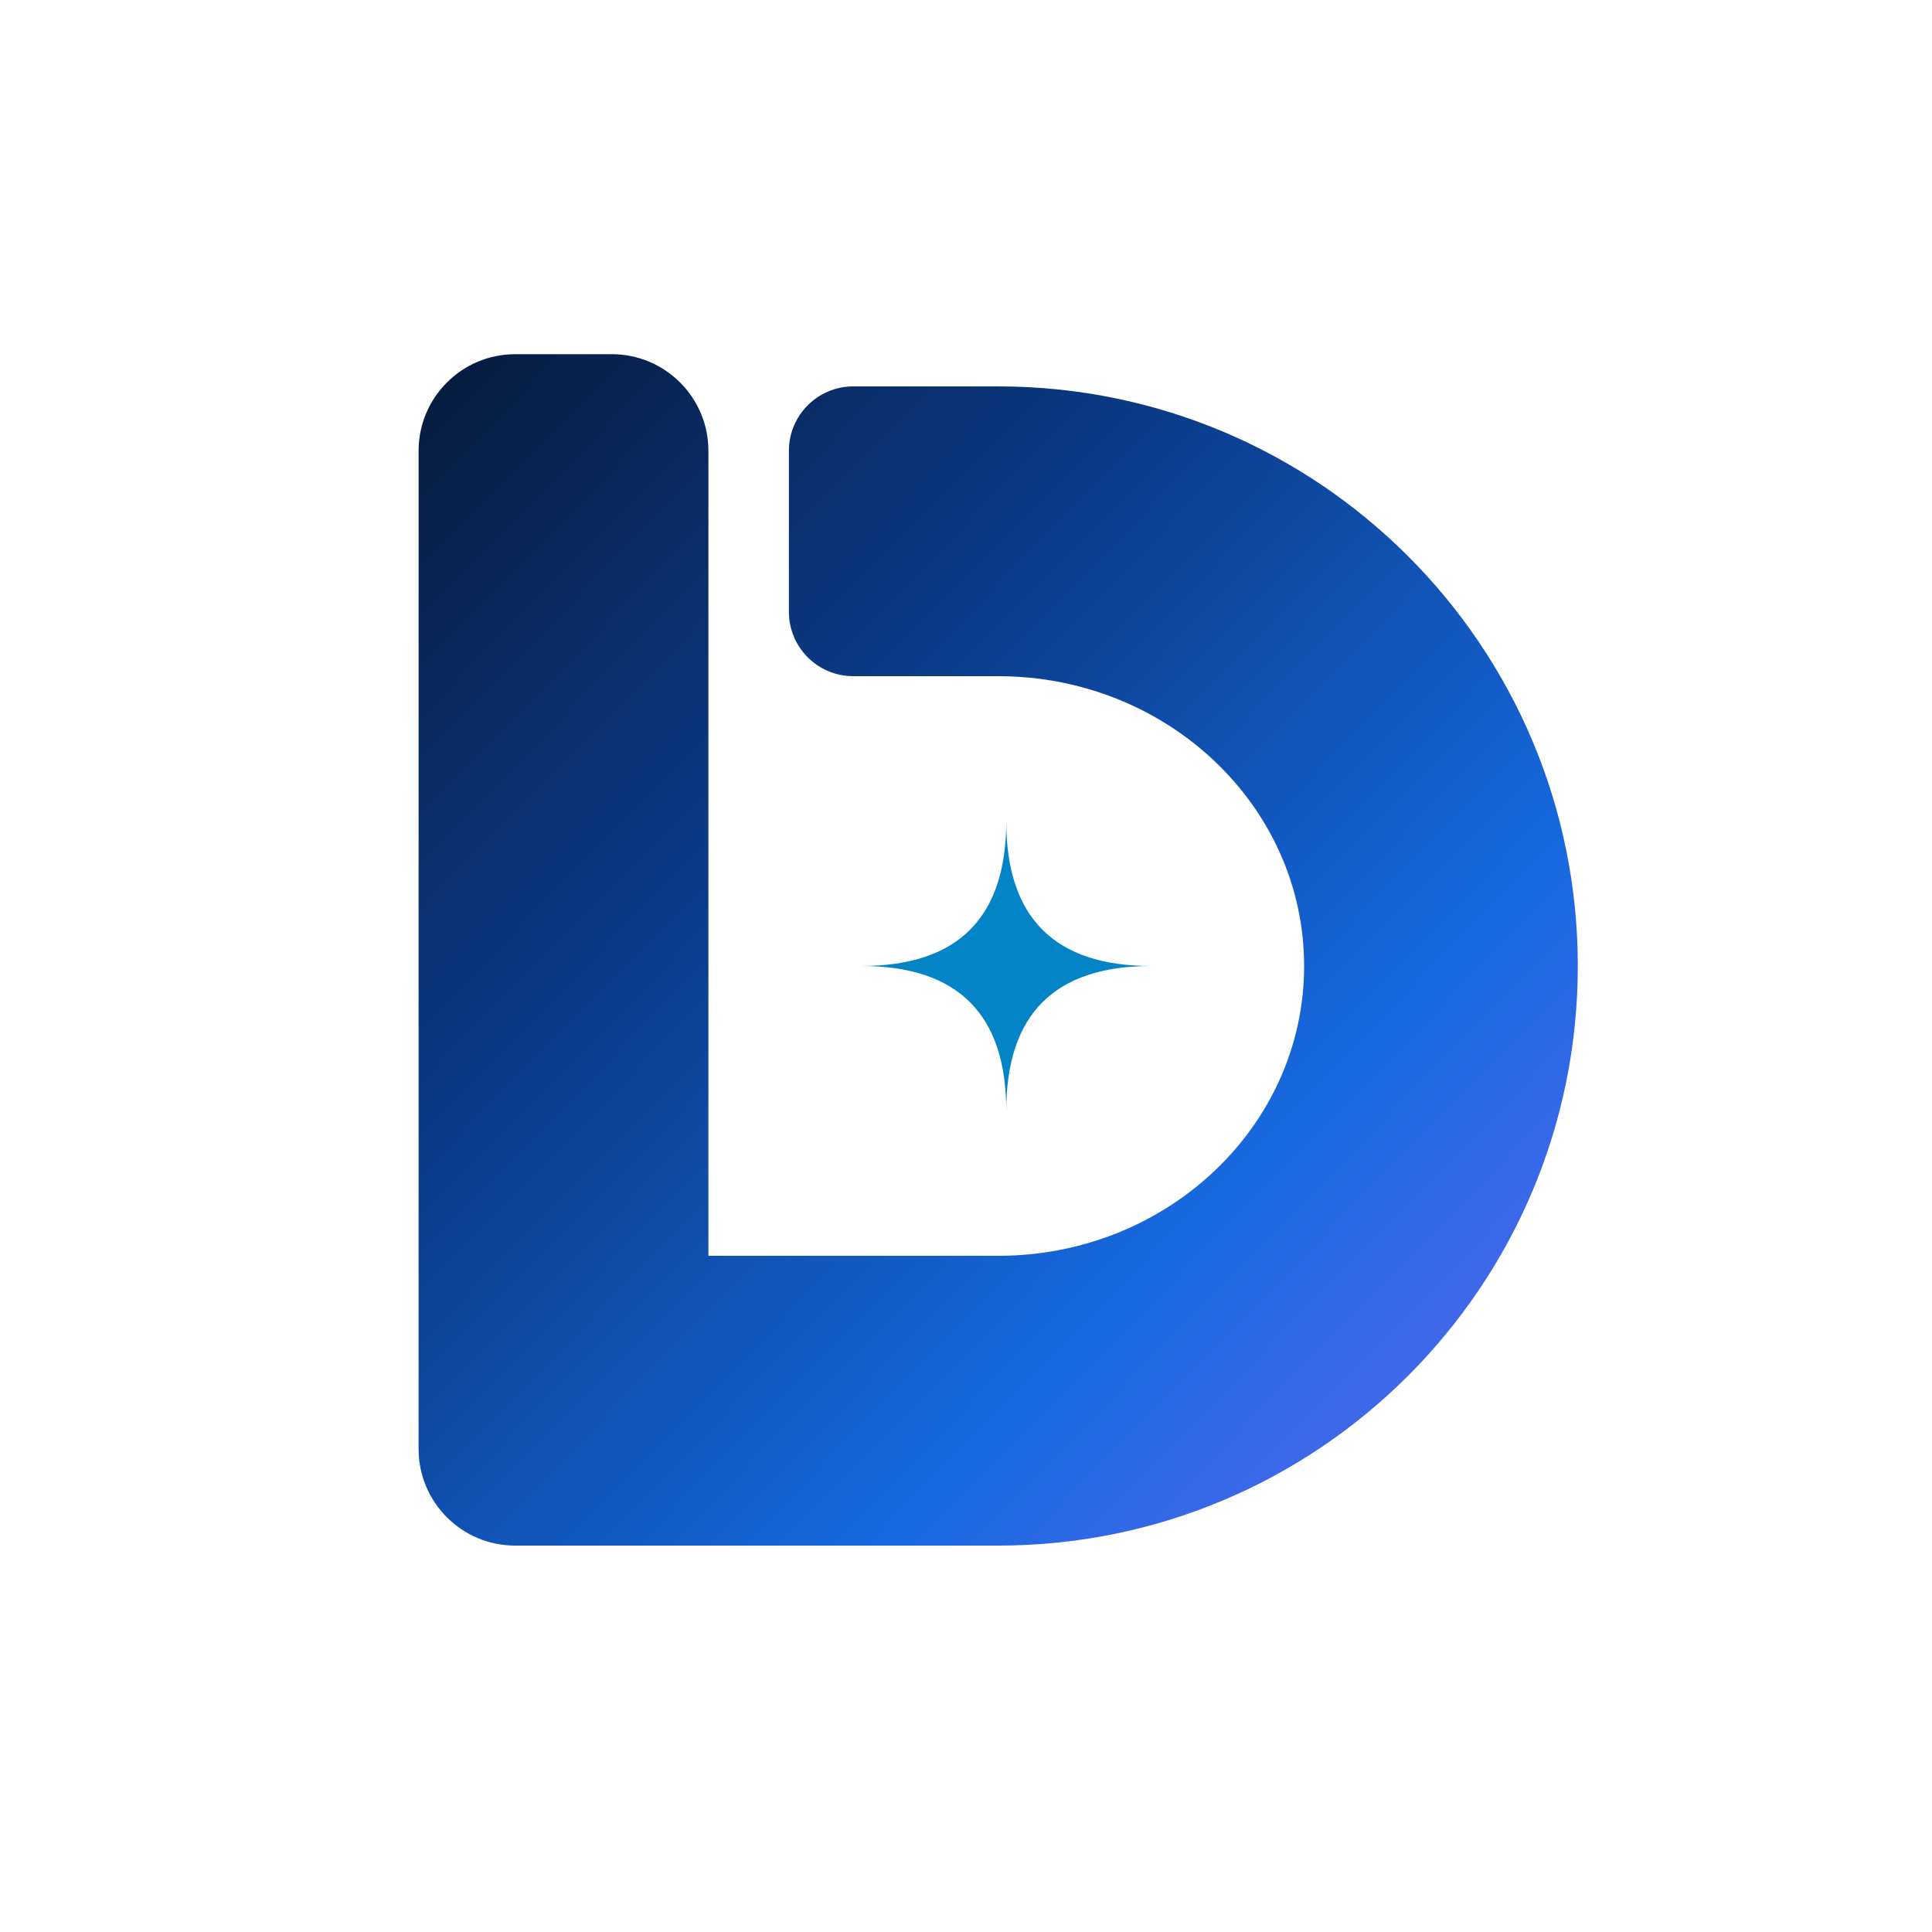
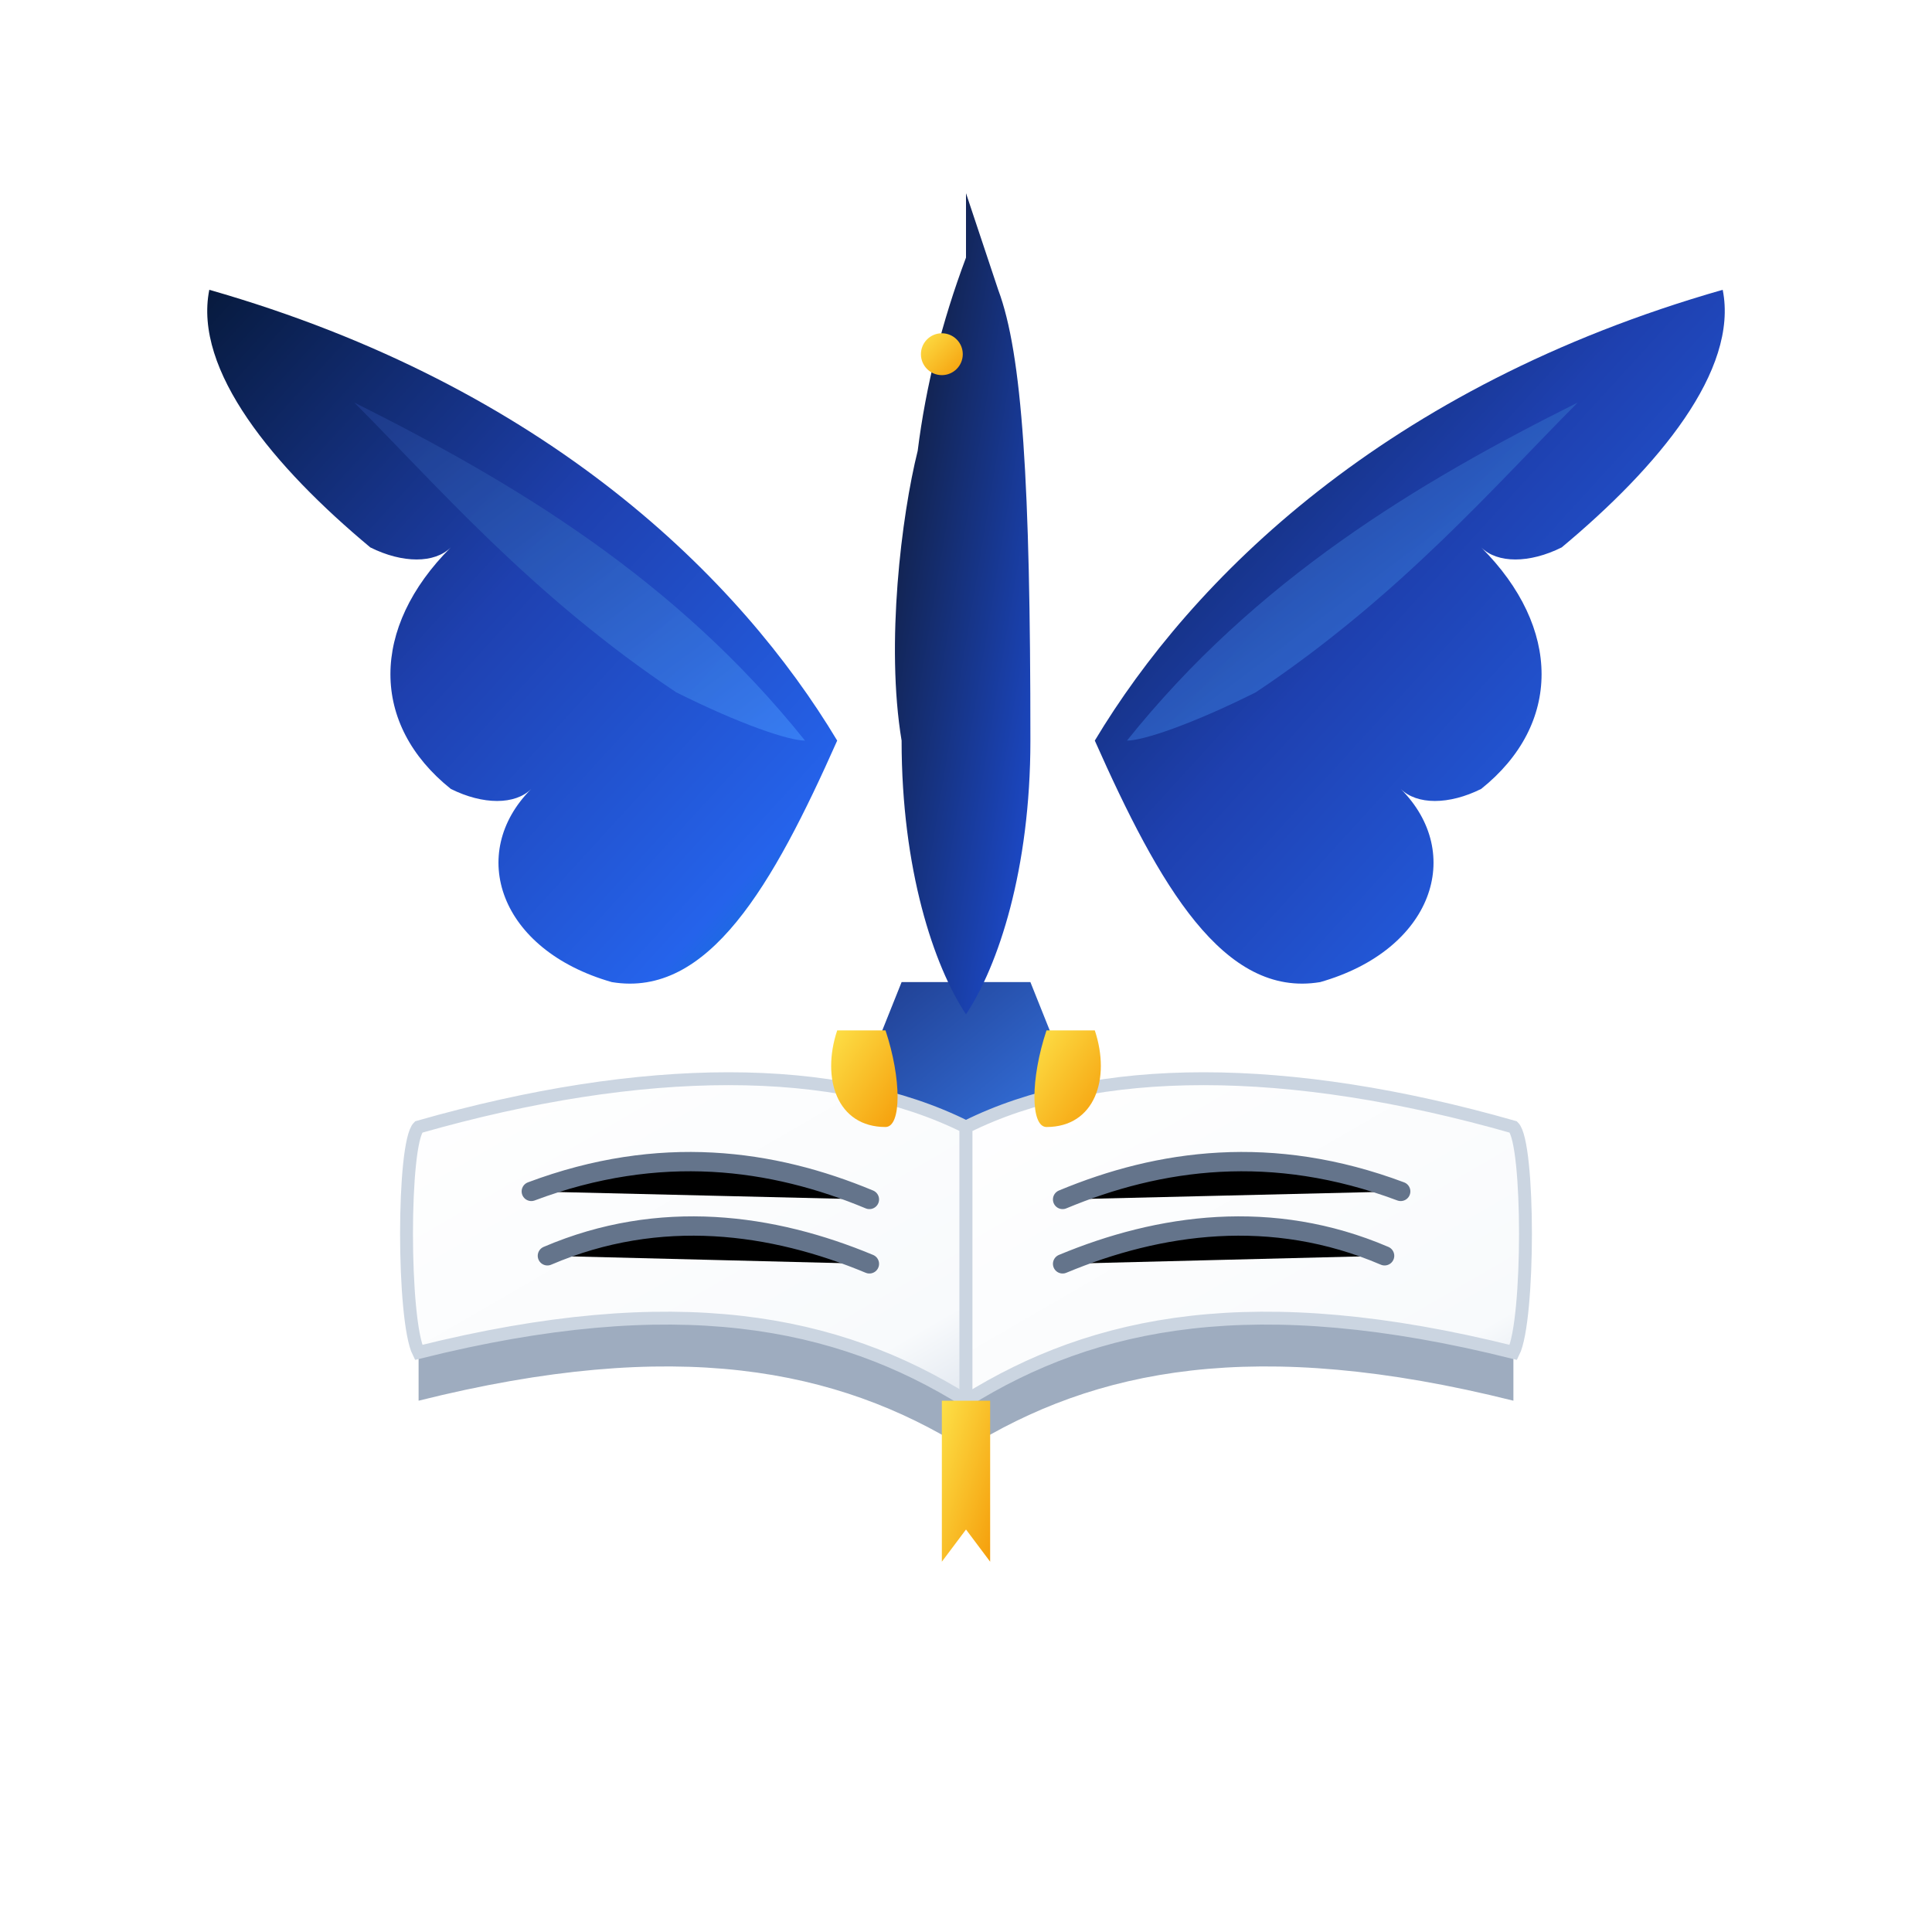
<svg xmlns="http://www.w3.org/2000/svg" viewBox="0 0 120 120" width="120" height="120">
  <defs>
-     <linearGradient id="ld-brand-grad" x1="0%" y1="0%" x2="100%" y2="100%">
-       <stop offset="0%" stop-color="#071A3D" />
-       <stop offset="35%" stop-color="#0B3C8A" />
-       <stop offset="70%" stop-color="#1769E0" />
-       <stop offset="100%" stop-color="#6366F1" />
+     <linearGradient id="bird-bg" x1="0%" y1="0%" x2="100%" y2="100%">
+       <stop offset="0%" stop-color="#051636" />
+       <stop offset="40%" stop-color="#0A367E" />
+       <stop offset="80%" stop-color="#1463D5" />
+       <stop offset="100%" stop-color="#2563EB" />
    </linearGradient>
-     <linearGradient id="ld-white-grad" x1="0%" y1="0%" x2="100%" y2="100%">
+     <linearGradient id="bird-wing-dark" x1="0%" y1="0%" x2="100%" y2="100%">
      <stop offset="0%" stop-color="#FFFFFF" />
-       <stop offset="100%" stop-color="#EAF4FF" />
-     </linearGradient>
-     <linearGradient id="ld-app-bg" x1="0%" y1="0%" x2="100%" y2="100%">
-       <stop offset="0%" stop-color="#071A3D" />
-       <stop offset="55%" stop-color="#0D47A1" />
-       <stop offset="100%" stop-color="#1769E0" />
-     </linearGradient>
-     <linearGradient id="ld-spark-grad" x1="0%" y1="0%" x2="100%" y2="100%">
-       <stop offset="0%" stop-color="#38BDF8" />
+       <stop offset="35%" stop-color="#BAE6FD" />
+       <stop offset="75%" stop-color="#38BDF8" />
      <stop offset="100%" stop-color="#0284C7" />
    </linearGradient>
+     <linearGradient id="bird-wing-light" x1="0%" y1="0%" x2="100%" y2="100%">
+       <stop offset="0%" stop-color="#071A3D" />
+       <stop offset="45%" stop-color="#1E40AF" />
+       <stop offset="85%" stop-color="#2563EB" />
+       <stop offset="100%" stop-color="#0284C7" />
+     </linearGradient>
+     <linearGradient id="bird-inner-dark" x1="0%" y1="0%" x2="100%" y2="100%">
+       <stop offset="0%" stop-color="#F0F9FF" />
+       <stop offset="100%" stop-color="#7DD3FC" />
+     </linearGradient>
+     <linearGradient id="bird-inner-light" x1="0%" y1="0%" x2="100%" y2="100%">
+       <stop offset="0%" stop-color="#1E3A8A" />
+       <stop offset="100%" stop-color="#3B82F6" />
+     </linearGradient>
+     <linearGradient id="bird-head-dark" x1="0%" y1="0%" x2="100%" y2="100%">
+       <stop offset="0%" stop-color="#FFFFFF" />
+       <stop offset="100%" stop-color="#BAE6FD" />
+     </linearGradient>
+     <linearGradient id="bird-head-light" x1="0%" y1="0%" x2="100%" y2="100%">
+       <stop offset="0%" stop-color="#0F172A" />
+       <stop offset="100%" stop-color="#1D4ED8" />
+     </linearGradient>
+     <linearGradient id="bird-gold" x1="0%" y1="0%" x2="100%" y2="100%">
+       <stop offset="0%" stop-color="#FDE047" />
+       <stop offset="100%" stop-color="#F59E0B" />
+     </linearGradient>
+     <linearGradient id="book-pages-dark" x1="0%" y1="0%" x2="100%" y2="100%">
+       <stop offset="0%" stop-color="#FFFFFF" />
+       <stop offset="85%" stop-color="#F1F5F9" />
+       <stop offset="100%" stop-color="#E2E8F0" />
+     </linearGradient>
+     <linearGradient id="book-pages-light" x1="0%" y1="0%" x2="100%" y2="100%">
+       <stop offset="0%" stop-color="#FFFFFF" />
+       <stop offset="85%" stop-color="#F8FAFC" />
+       <stop offset="100%" stop-color="#E2E8F0" />
+     </linearGradient>
+     <filter id="bird-shadow" x="-10%" y="-10%" width="130%" height="130%">
+       <feDropShadow dx="0" dy="2" stdDeviation="2.5" flood-color="#020817" flood-opacity="0.32" />
+     </filter>
  </defs>
-   <path d="M 26 28 C 26 24.686 28.686 22 32 22 L 38 22 C 41.314 22 44 24.686 44 28 L 44 78 L 62 78 C 72.493 78 81 69.941 81 60 C 81 50.059 72.493 42 62 42 L 53 42 C 50.791 42 49 40.209 49 38 L 49 28 C 49 25.791 50.791 24 53 24 L 62 24 C 81.882 24 98 40.118 98 60 C 98 79.882 81.882 96 62 96 L 32 96 C 28.686 96 26 93.314 26 90 Z" fill="url(#ld-brand-grad)" />
-   <path d="M 62.5 51 Q 62.5 60 71.5 60 Q 62.5 60 62.5 69 Q 62.5 60 53.5 60 Q 62.5 60 62.5 51 Z" fill="#0284C7" />
+   <g filter="none">
+     <path d="M 56 61 L 52 71 L 57 69 L 60 74 L 63 69 L 68 71 L 64 61 Z" fill="url(#bird-inner-light)" />
+     <path d="M 52 46 C 46 36 34 24 13 18 C 12 23 17 29 23 34 C 25 35 27 35 28 34 C 23 39 23 45 28 49 C 30 50 32 50 33 49 C 29 53 31 59 38 61 C 44 62 48 55 52 46 Z" fill="url(#bird-wing-light)" />
+     <path d="M 50 46 C 42 36 32 30 22 25 C 27 30 33 37 42 43 C 46 45 49 46 50 46 Z" fill="url(#bird-inner-light)" opacity="0.85" />
+     <path d="M 68 46 C 74 36 86 24 107 18 C 108 23 103 29 97 34 C 95 35 93 35 92 34 C 97 39 97 45 92 49 C 90 50 88 50 87 49 C 91 53 89 59 82 61 C 76 62 72 55 68 46 Z" fill="url(#bird-wing-light)" />
+     <path d="M 70 46 C 78 36 88 30 98 25 C 93 30 87 37 78 43 C 74 45 71 46 70 46 Z" fill="url(#bird-inner-light)" opacity="0.85" />
+     <path d="M 56 46 C 55 40 56 32 57 28 C 57.5 24 58.5 20 60 16 L 60 12 L 62 18 C 63.5 22 64 30 64 46 C 64 54 62 60 60 63 C 58 60 56 54 56 46 Z" fill="url(#bird-head-light)" />
+     <circle cx="58.5" cy="22" r="1.3" fill="url(#bird-gold)" />
+     <path d="M 26 84 C 42 80 52 82 60 87 C 68 82 78 80 94 84 L 94 87 C 78 83 68 85 60 90 C 52 85 42 83 26 87 Z" fill="#94A3B8" opacity="0.9" />
+     <path d="M 60 70 C 52 66 40 66 26 70 C 25 71 25 82 26 84 C 42 80 52 82 60 87 Z" fill="url(#book-pages-light)" stroke="#CBD5E1" stroke-width="0.8" />
+     <path d="M 60 70 C 68 66 80 66 94 70 C 95 71 95 82 94 84 C 78 80 68 82 60 87 Z" fill="url(#book-pages-light)" stroke="#CBD5E1" stroke-width="0.8" />
+     <path d="M 33 74 C 41 71 48 72 54 74.5" stroke="#64748B" stroke-width="1.2" stroke-linecap="round" />
+     <path d="M 34 78 C 41 75 48 76 54 78.5" stroke="#64748B" stroke-width="1.2" stroke-linecap="round" />
+     <path d="M 66 74.5 C 72 72 79 71 87 74" stroke="#64748B" stroke-width="1.2" stroke-linecap="round" />
+     <path d="M 66 78.5 C 72 76 79 75 86 78" stroke="#64748B" stroke-width="1.2" stroke-linecap="round" />
+     <path d="M 52 64 C 51 67 52 70 55 70 C 56 70 56 67 55 64 Z" fill="url(#bird-gold)" />
+     <path d="M 68 64 C 69 67 68 70 65 70 C 64 70 64 67 65 64 Z" fill="url(#bird-gold)" />
+     <path d="M 58.5 87 L 58.5 97 L 60 95 L 61.5 97 L 61.5 87 Z" fill="url(#bird-gold)" />
+   </g>
</svg>
